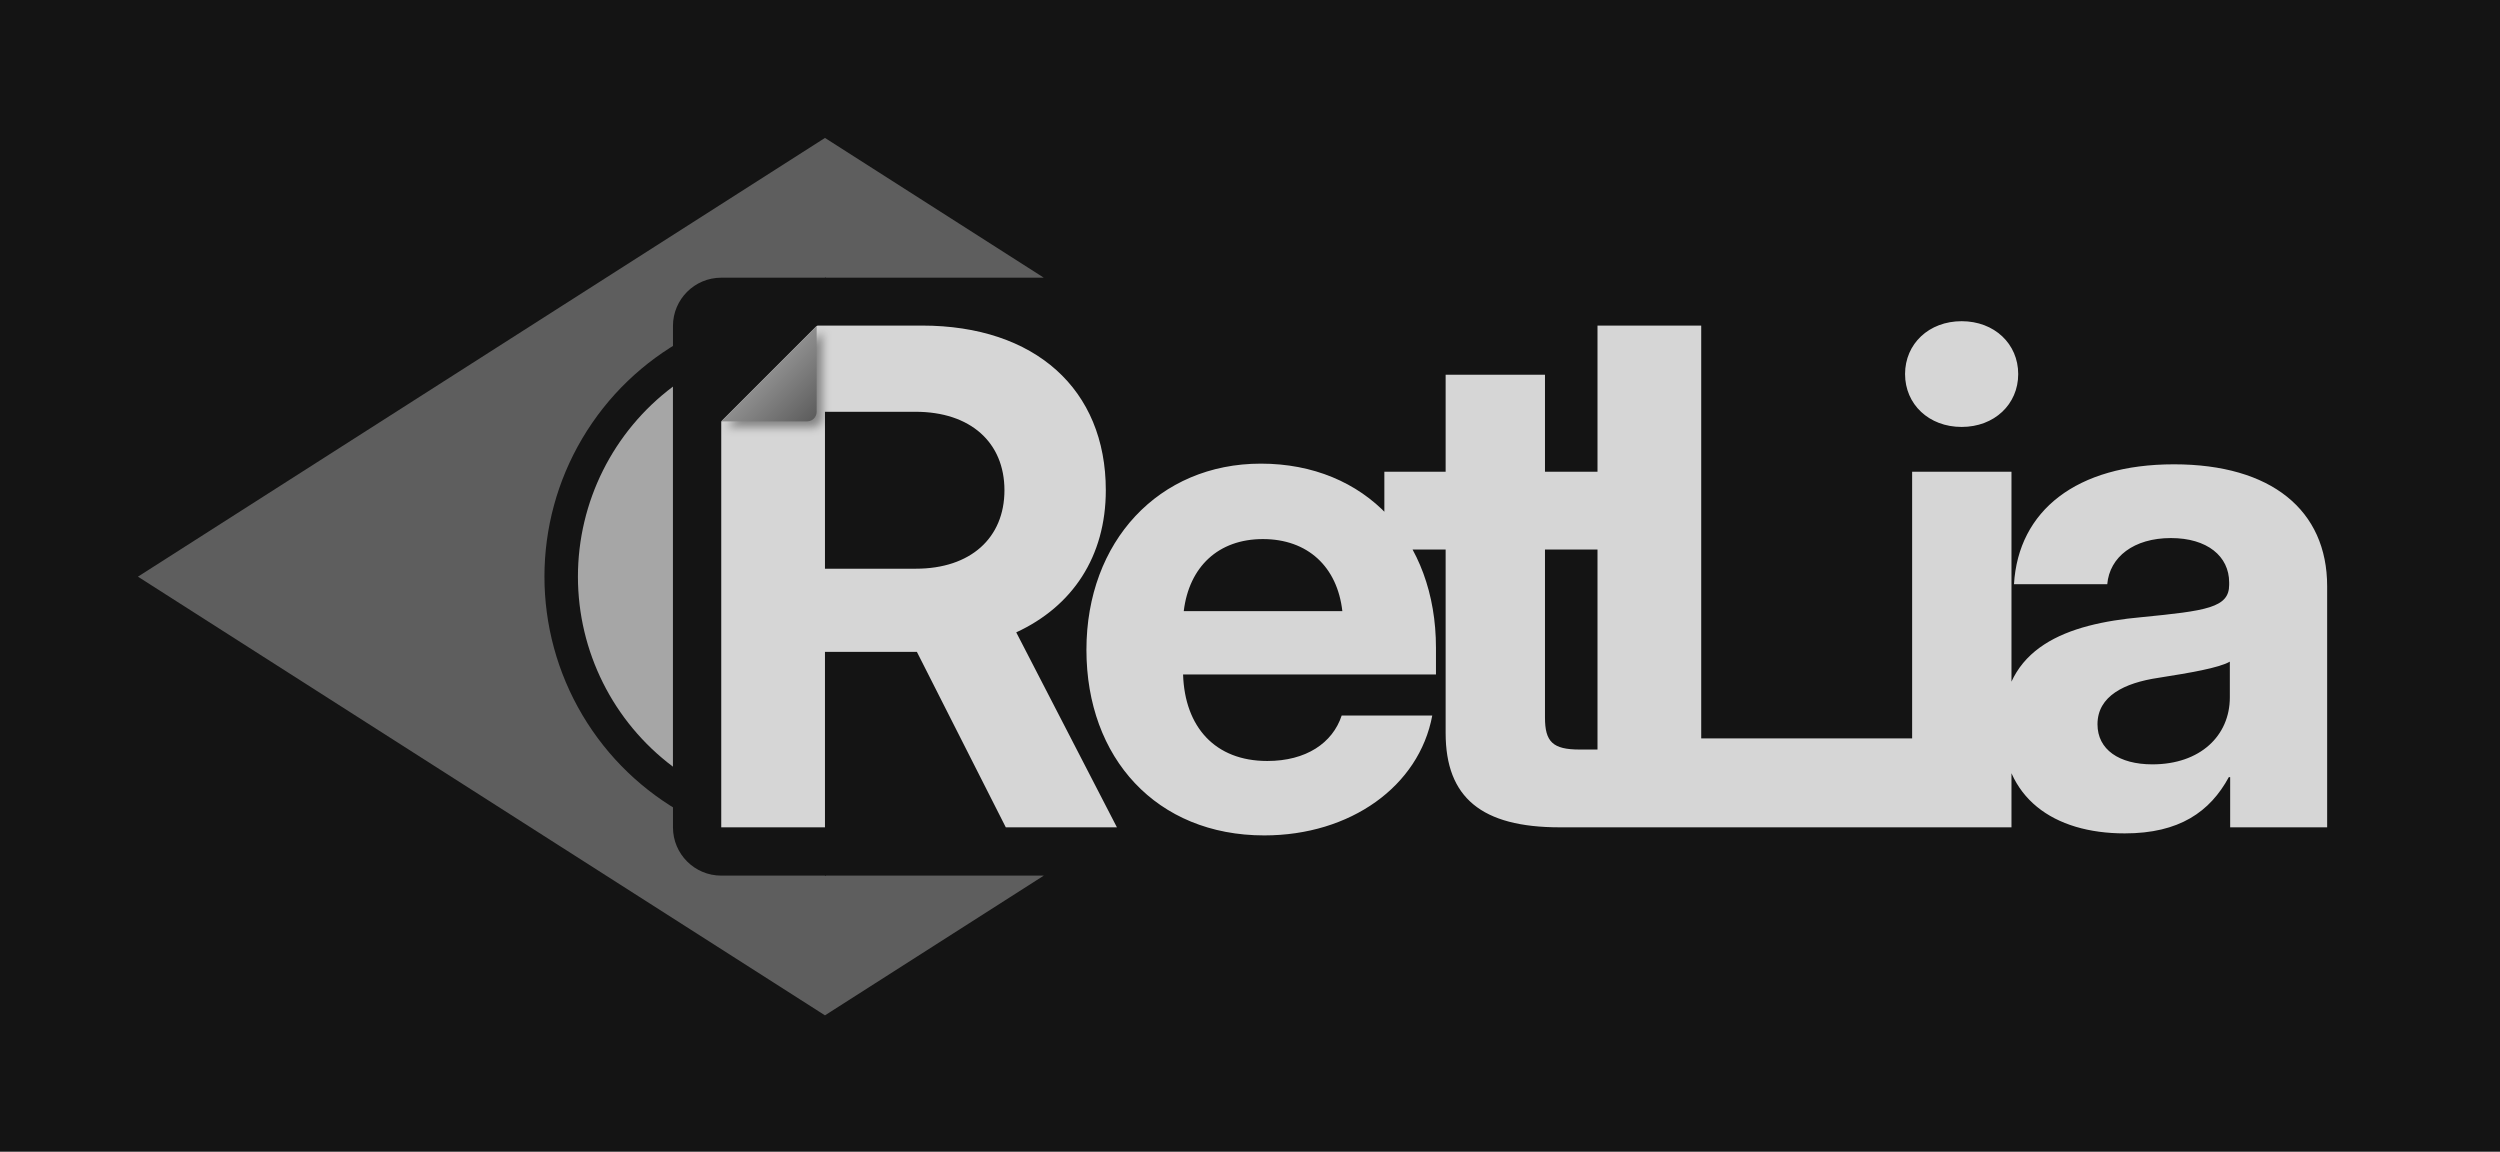
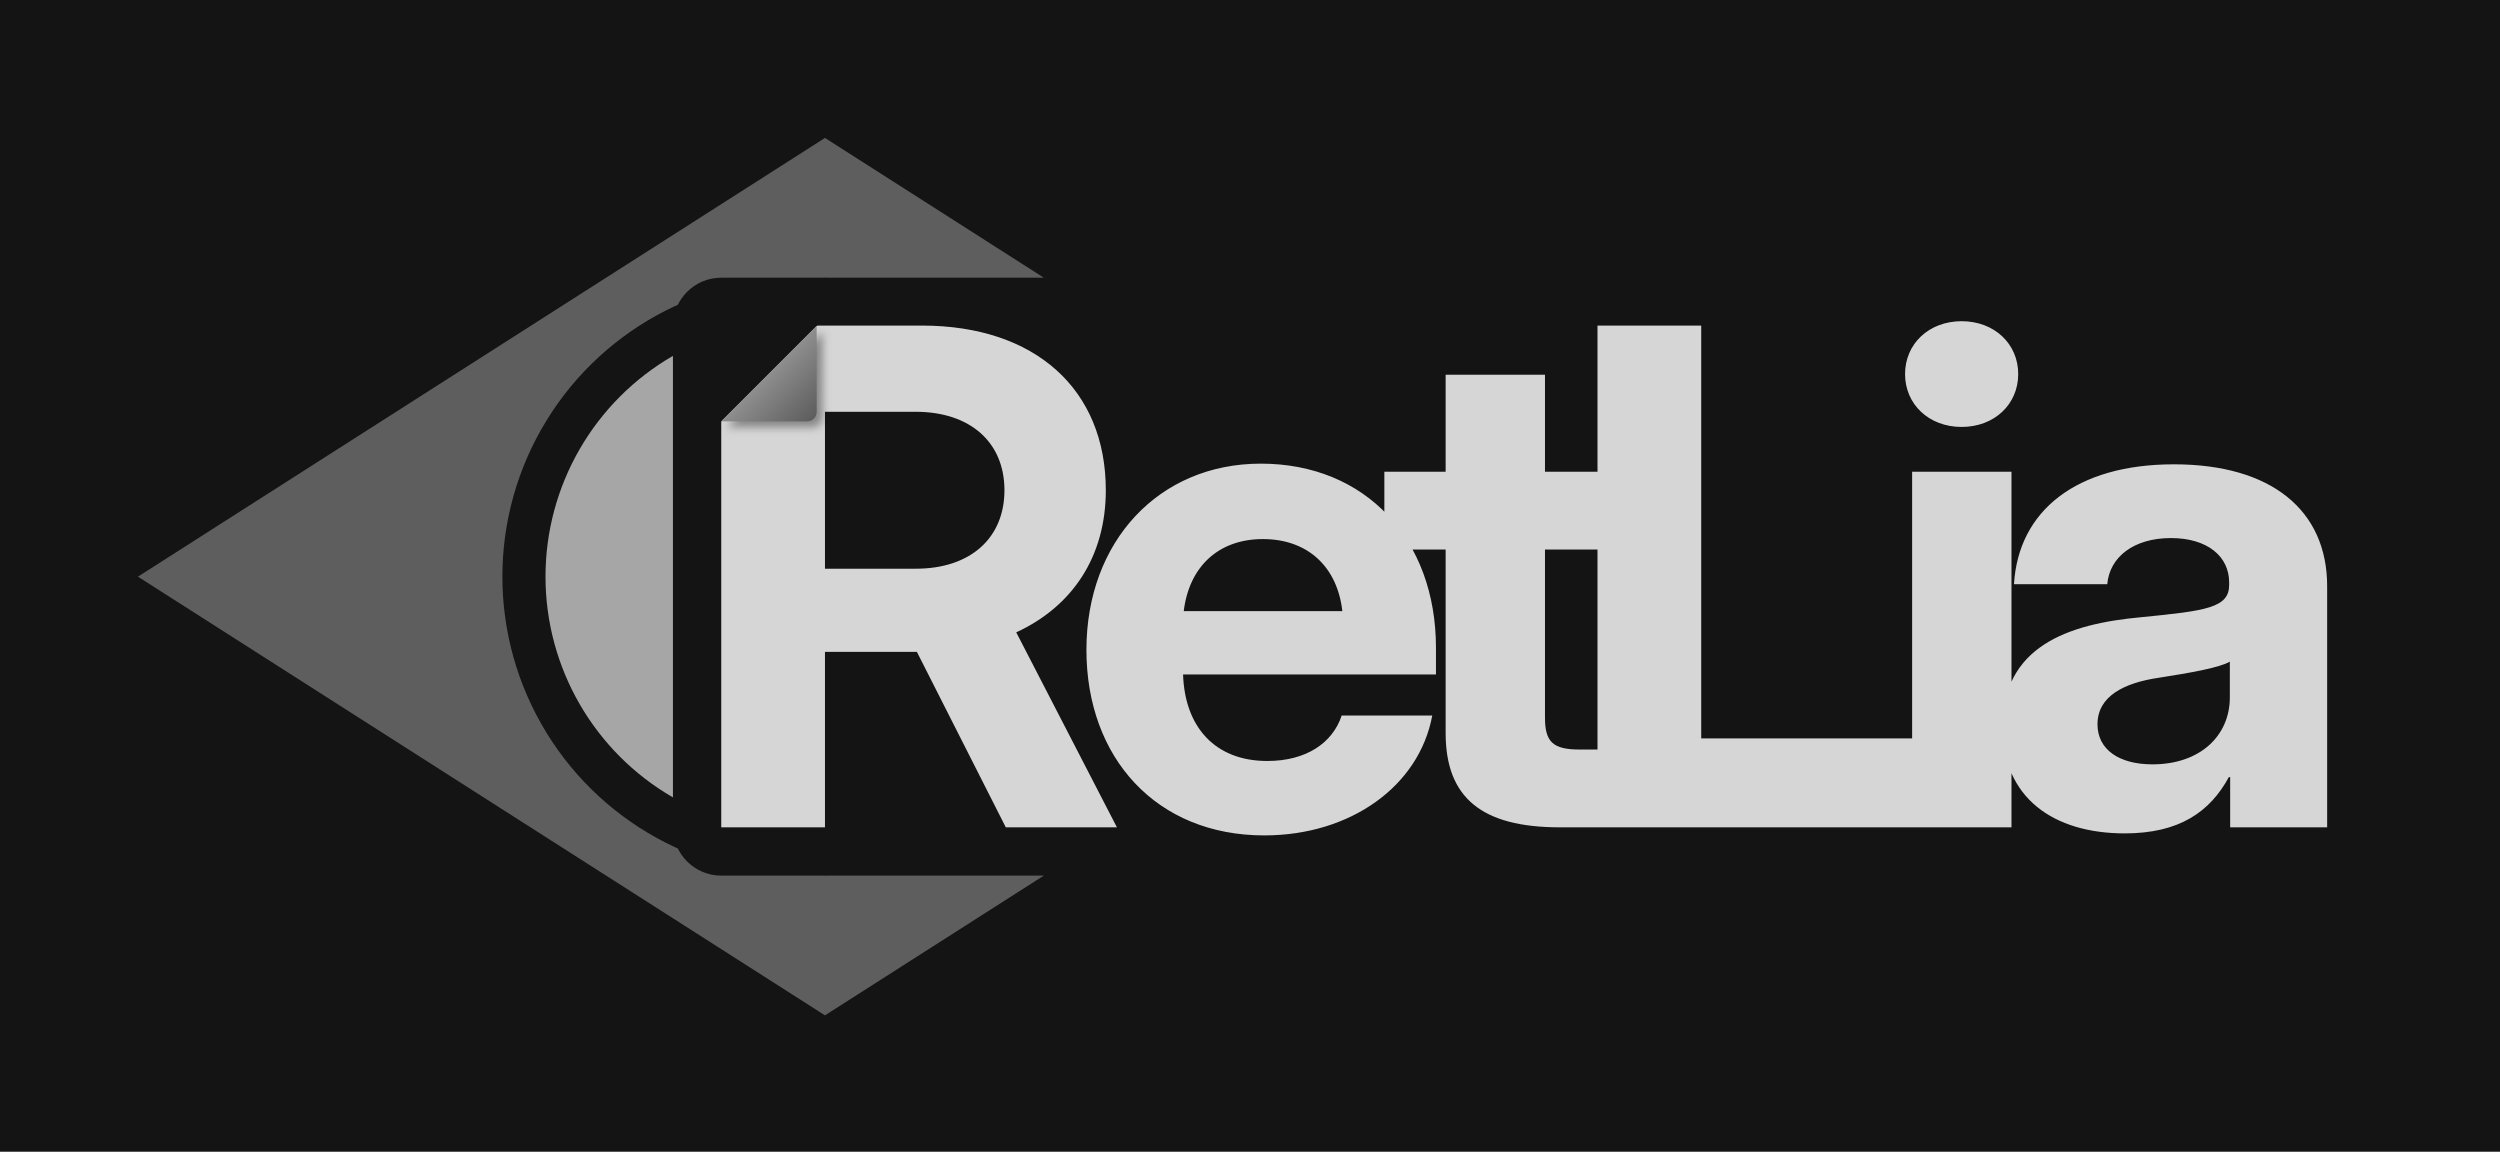
<svg xmlns="http://www.w3.org/2000/svg" width="725" height="334" viewBox="0 0 725 334">
  <defs>
    <linearGradient id="fg" gradientUnits="userSpaceOnUse" x1="223.00" y1="108.36" x2="236.83" y2="122.20">
      <stop offset="0" stop-color="#8E8E8E" />
      <stop offset="1" stop-color="#5A5A5A" />
    </linearGradient>
    <filter id="fb" x="-30%" y="-30%" width="160%" height="160%">
      <feGaussianBlur stdDeviation="1.25" />
    </filter>
    <clipPath id="fc">
      <path d="M276.83 54.53L276.83 162.20L169.16 162.20Z" />
    </clipPath>
  </defs>
  <rect width="100%" height="100%" fill="#141414" />
-   <path d="M239.24 40.00L302.70 80.53L239.24 80.53L239.24 88.58A78.69 78.69 0 1 0 239.24 245.87L239.24 253.93L302.70 253.93L239.24 294.45L40.00 167.23Z" fill="#5E5E5E" />
-   <path d="M195.16 112.11A68.89 68.89 0 0 0 195.16 222.34Z" fill="#A6A6A6" />
+   <path d="M239.24 40.00L302.70 80.53L239.24 80.53L239.24 80.98A86.53 86.53 0 1 0 239.24 253.47L239.24 253.93L302.70 253.93L239.24 294.45L40.00 167.23Z" fill="#5E5E5E" />
+   <path d="M195.16 103.20A73.93 73.93 0 0 0 195.16 231.25Z" fill="#A6A6A6" />
  <path d="M239.54 80.53H209.16A14.00 14.00 0 0 0 195.16 94.53V239.93A14.00 14.00 0 0 0 209.16 253.93H239.54Z" fill="#141414" />
  <path d="M209.161 239.925H239.239V189.046H265.606C265.704 189.046 265.802 189.046 265.899 189.046L291.681 239.925H323.907L294.708 183.382C311.016 175.863 320.684 161.409 320.684 142.171C320.684 112.874 300.177 94.417 267.364 94.417H209.161ZM239.239 164.925V119.417H265.509C281.427 119.417 291.29 128.304 291.29 142.171C291.29 156.038 281.427 164.925 265.606 164.925ZM366.626 242.269C391.626 242.269 411.548 228.011 415.356 207.503H389.087C386.45 215.511 378.735 220.687 367.505 220.687C352.368 220.687 343.579 210.823 343.091 195.589H416.431V187.874C416.431 156.429 396.02 134.456 365.649 134.456C336.059 134.456 315.063 157.015 315.063 188.46C315.063 219.808 335.376 242.269 366.626 242.269ZM343.286 177.23C344.849 164.339 353.345 156.331 366.235 156.331C379.224 156.331 387.817 164.339 389.282 177.23ZM469.138 136.8H448.044V108.675H419.235V136.8H401.462V159.359H419.235V212.581C419.235 231.331 429.684 239.925 452.341 239.925H469.138V217.366H458.102C450.29 217.366 448.044 215.12 448.044 208.089V159.359H469.138ZM463.274 239.925H559.466V214.144H493.352V94.417H463.274ZM554.519 239.925H583.327V136.8H554.519ZM568.874 123.812C578.347 123.812 585.281 117.269 585.281 108.48C585.281 99.691 578.347 93.148 568.874 93.148C559.402 93.148 552.468 99.691 552.468 108.48C552.468 117.269 559.402 123.812 568.874 123.812ZM616.183 241.683C632.003 241.683 640.89 235.433 646.359 225.374H646.749V239.925H674.874V170.003C674.874 147.933 658.663 134.652 630.441 134.652C602.12 134.652 585.324 148.128 584.054 169.417H611.105C611.788 161.507 618.82 156.038 629.562 156.038C640.109 156.038 646.456 161.312 646.456 168.929V169.613C646.456 176.253 639.816 177.132 620.968 178.988C599.484 180.941 580.734 187.581 580.734 210.823C580.734 231.429 595.577 241.683 616.183 241.683ZM624.191 221.663C614.523 221.663 608.273 217.366 608.273 210.042C608.273 201.839 616.085 198.03 625.949 196.566C635.226 195.101 643.331 193.734 646.652 191.878V202.23C646.652 213.363 638.058 221.663 624.191 221.663Z" fill="#D6D6D6" />
  <path d="M208.16 93.53L237.83 93.53L208.16 123.20Z" fill="#141414" />
  <g clip-path="url(#fc)">
    <path d="M236.83 94.53L236.83 119.43A2.77 2.77 0 0 1 234.07 122.20L209.16 122.20Z" transform="translate(1.66 1.66)" fill="#000" fill-opacity="0.38" filter="url(#fb)" />
  </g>
  <path d="M236.83 94.53L236.83 119.43A2.77 2.77 0 0 1 234.07 122.20L209.16 122.20Z" fill="url(#fg)" />
</svg>
